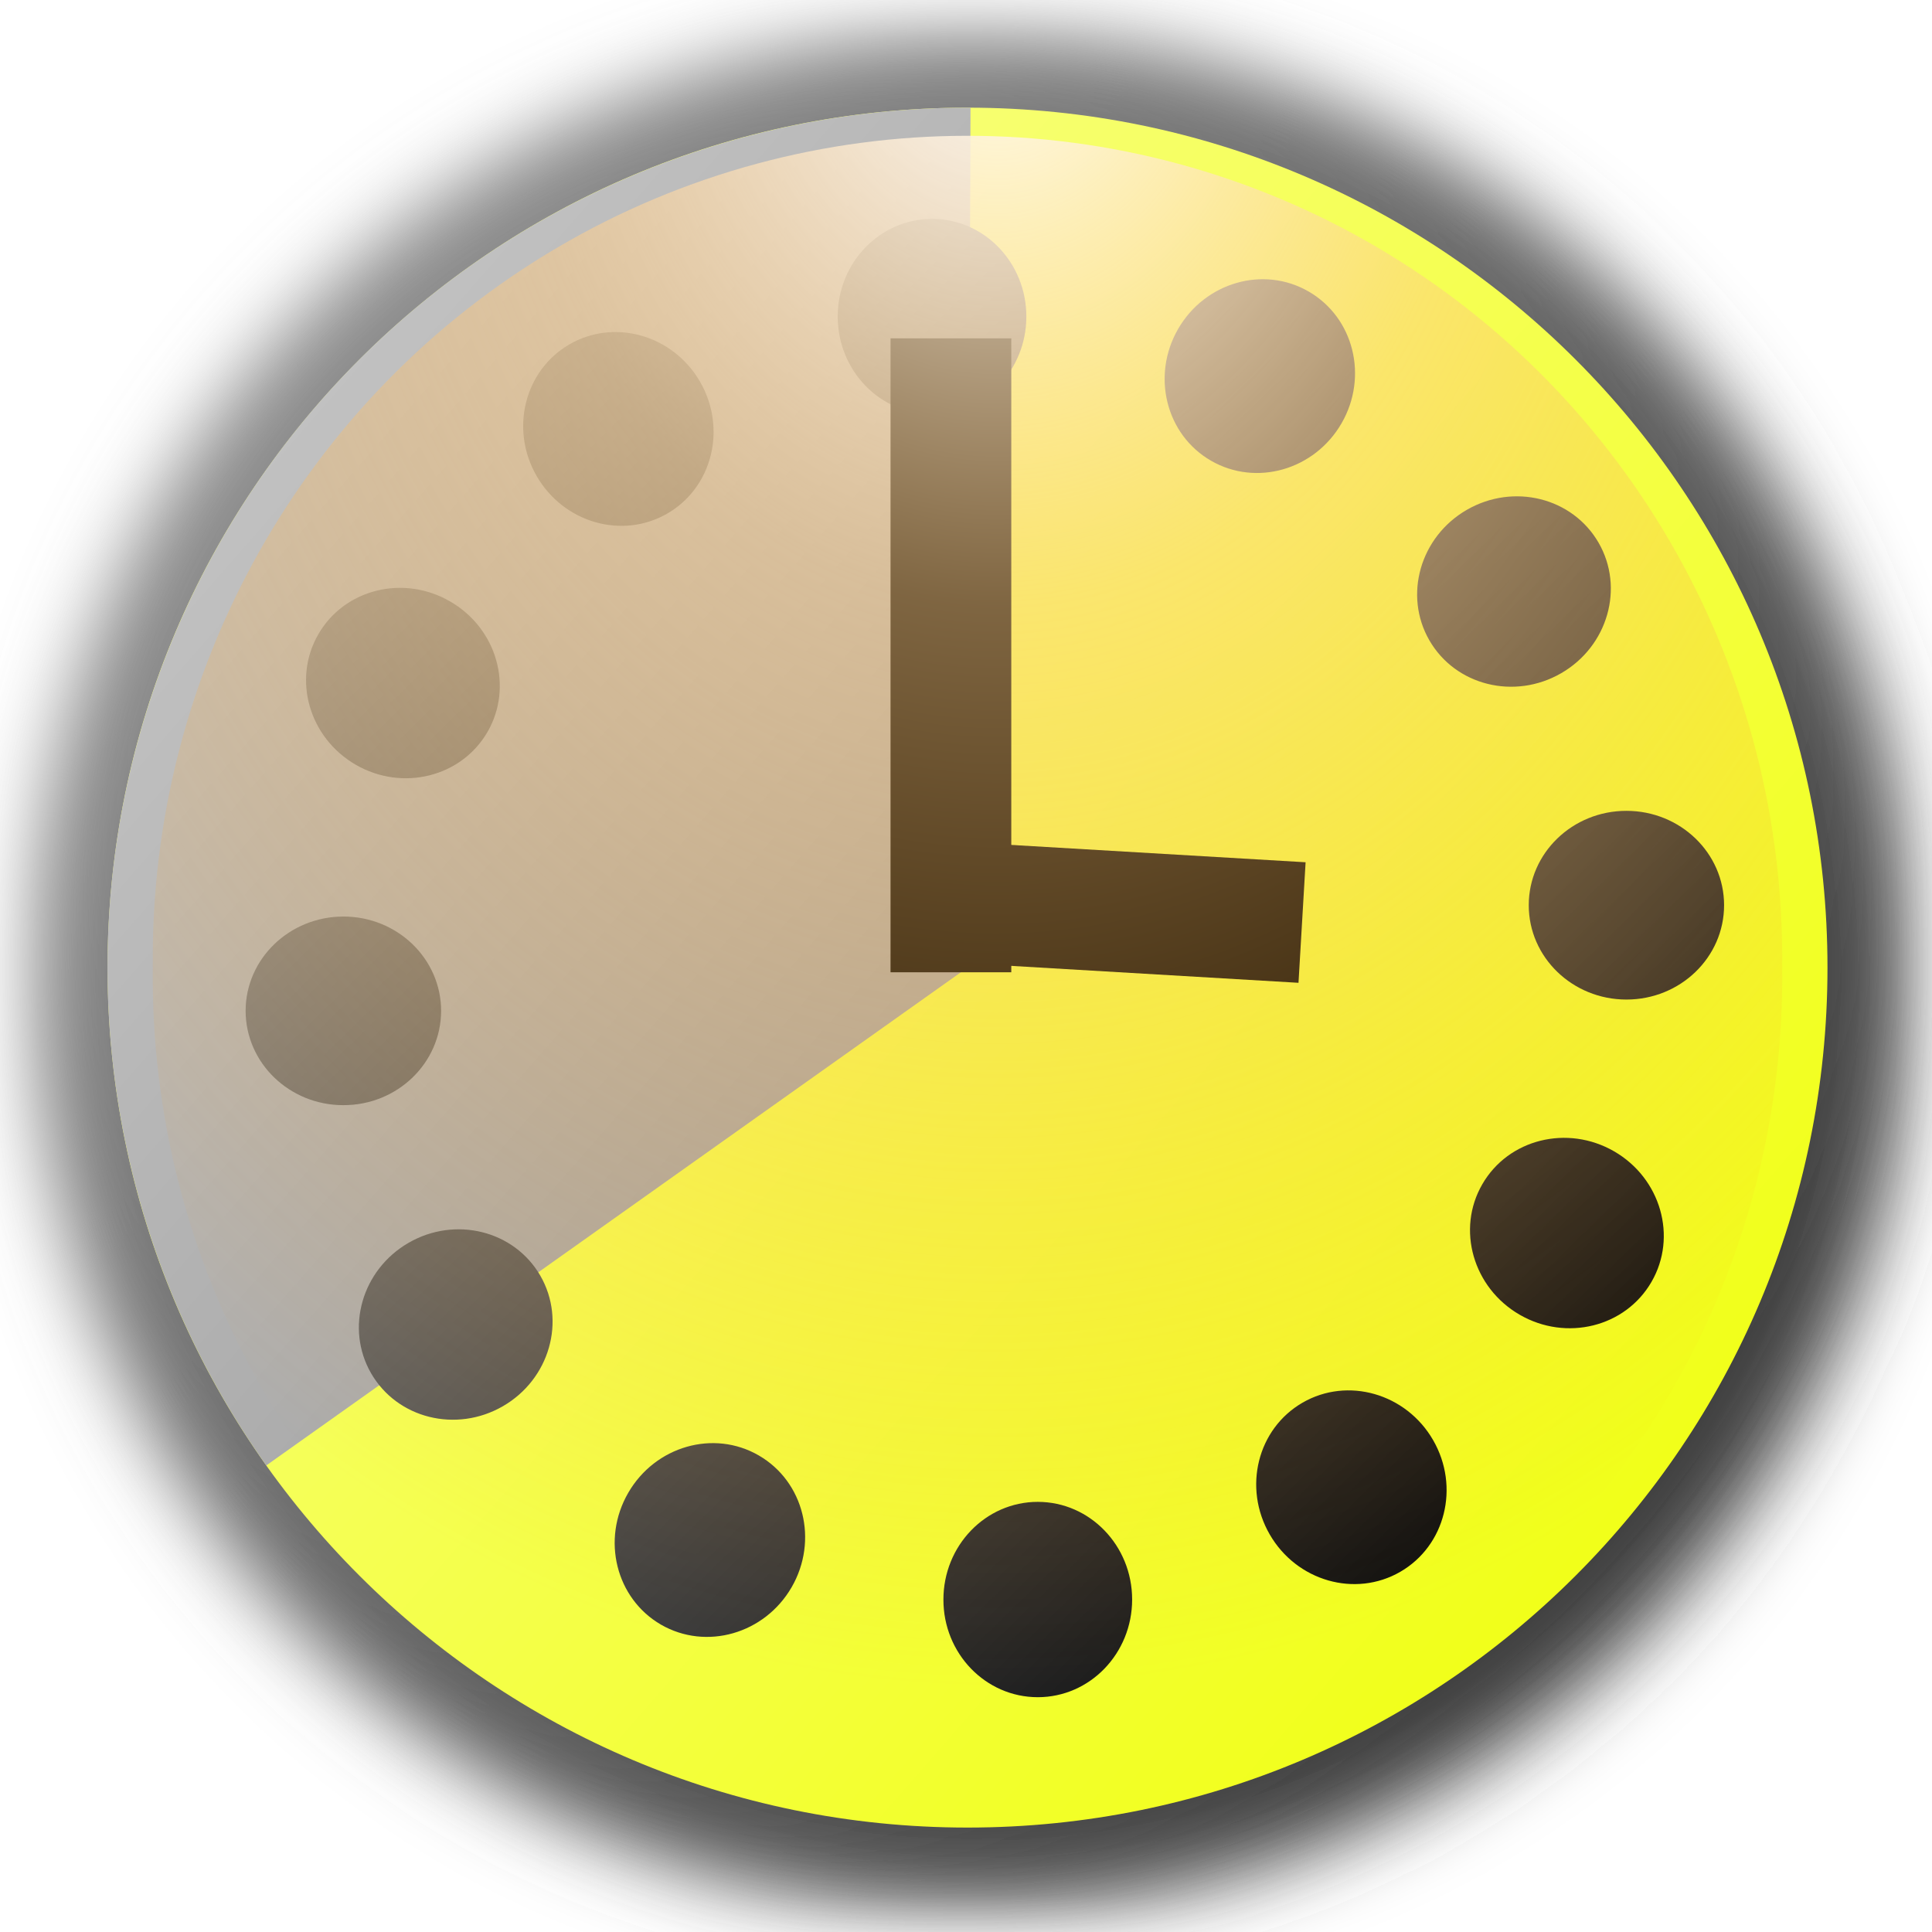
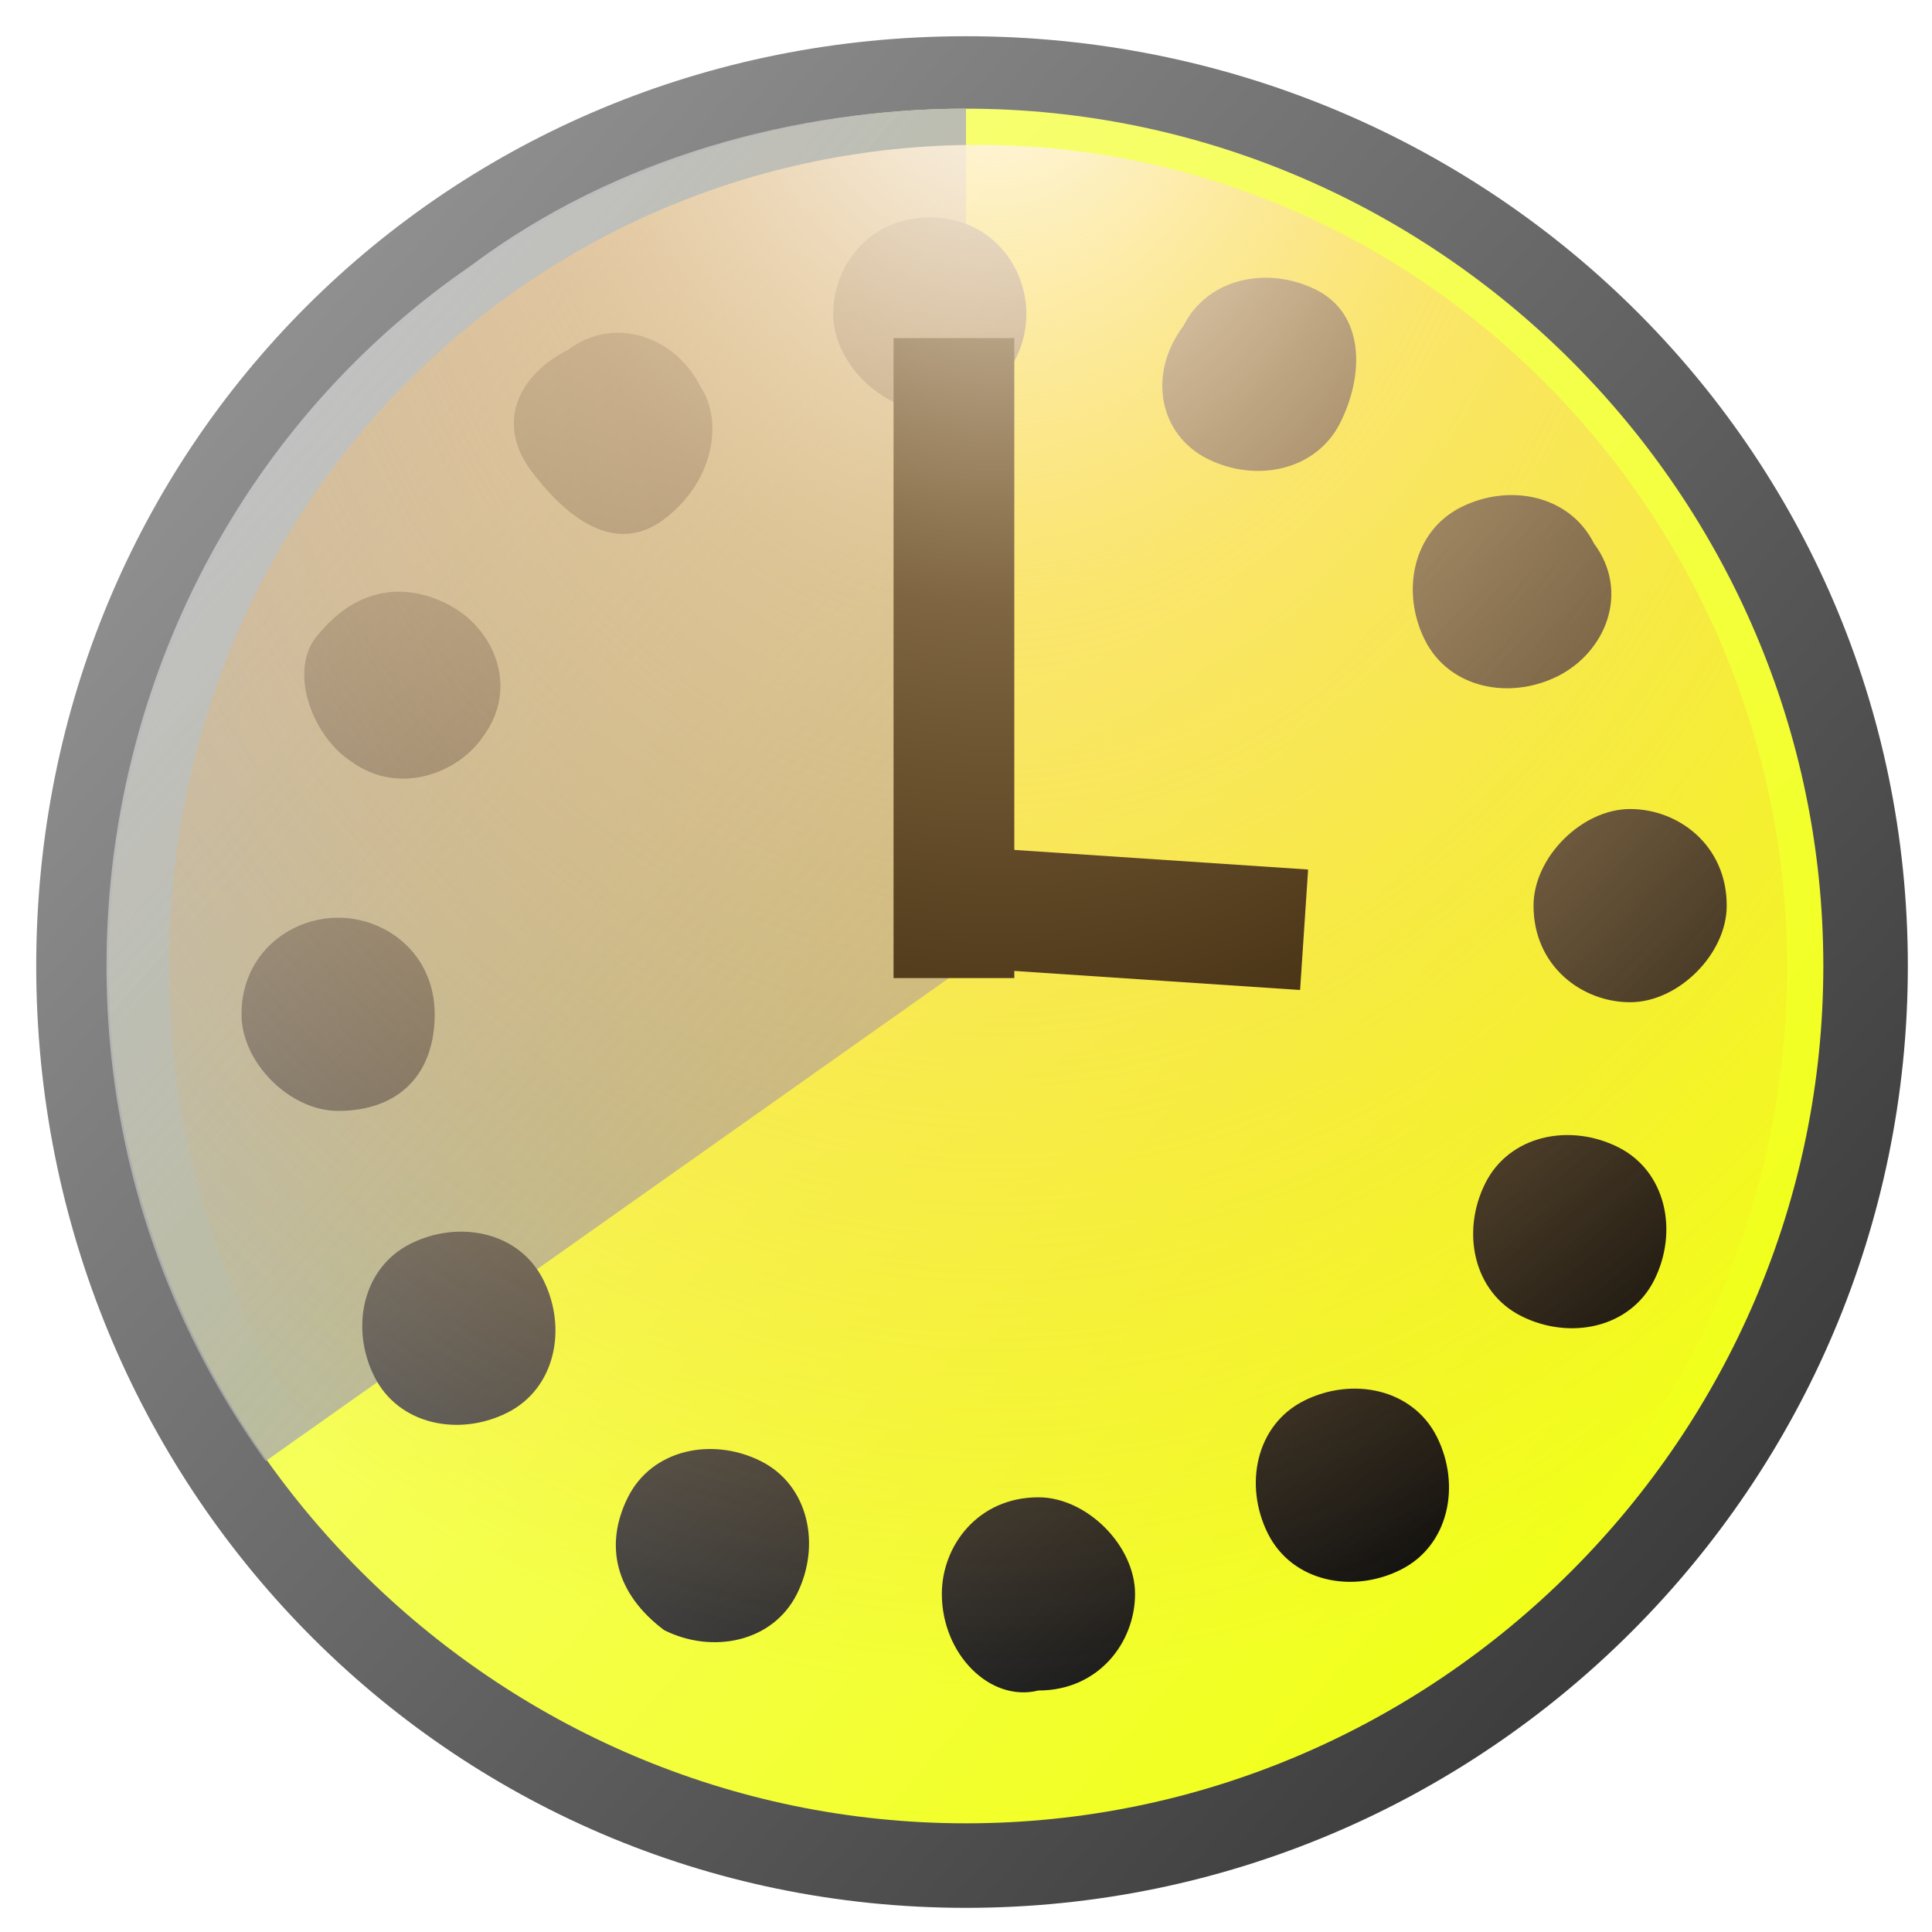
- <svg xmlns="http://www.w3.org/2000/svg" xmlns:xlink="http://www.w3.org/1999/xlink" width="16px" height="16px" id="svg2987" version="1.1">
-   <defs id="defs2989">
-     <linearGradient id="linearGradient4465">
-       <stop id="stop4467" offset="0" style="stop-color:#c1c1c1;stop-opacity:1;" />
-       <stop id="stop4469" offset="1" style="stop-color:#8c8c8c;stop-opacity:1;" />
+ <svg xmlns="http://www.w3.org/2000/svg" version="1.1" id="svg2987" x="0px" y="0px" width="16px" height="16px" viewBox="0 0 16 16" style="enable-background:new 0 0 16 16;" xml:space="preserve">
+   <style type="text/css">
+ 	.st0{fill:url(#path2997_1_);}
+ 	.st1{fill:url(#path4343_1_);}
+ 	.st2{fill:url(#path4462_1_);}
+ 	.st3{fill:url(#use4309_1_);}
+ 	.st4{fill:none;stroke:#000000;}
+ 	.st5{fill:url(#path4353_1_);}
+ </style>
+   <g id="layer4">
+     <linearGradient id="path2997_1_" gradientUnits="userSpaceOnUse" x1="2.121" y1="15.051" x2="13.934" y2="4.71" gradientTransform="matrix(1 0 0 -1 0 17.9116)">
+       <stop offset="0" style="stop-color:#909090" />
+       <stop offset="1" style="stop-color:#3C3C3C" />
    </linearGradient>
-     <linearGradient id="linearGradient4424">
-       <stop style="stop-color:#000000;stop-opacity:1;" offset="0" id="stop4426" />
-       <stop style="stop-color:#b3b3b3;stop-opacity:1;" offset="1" id="stop4428" />
+     <path id="path2997" class="st0" d="   M15.8,8c0,4.3-3.5,7.8-7.8,7.8S0.3,12.3,0.3,8S3.7,0.3,8,0.3S15.8,3.7,15.8,8z" />
+   </g>
+   <g id="layer1">
+     <linearGradient id="path4343_1_" gradientUnits="userSpaceOnUse" x1="47.364" y1="-30.192" x2="59.178" y2="-40.534" gradientTransform="matrix(0.9156 0 0 -0.9156 -40.7786 -24.3781)">
+       <stop offset="0" style="stop-color:#F8FF82" />
+       <stop offset="1" style="stop-color:#F1FF19" />
    </linearGradient>
-     <linearGradient id="linearGradient4357">
-       <stop id="stop4359" offset="0" style="stop-color:#ffffff;stop-opacity:1;" />
-       <stop style="stop-color:#ffcc84;stop-opacity:0.498;" offset="0.364" id="stop4473" />
-       <stop id="stop4361" offset="1" style="stop-color:#ff9a0a;stop-opacity:0;" />
+     <path id="path4343" class="st1" d="   M15.1,8c0,3.9-3.2,7.1-7.1,7.1S0.9,11.9,0.9,8S4.1,0.9,8,0.9S15.1,4.1,15.1,8z" />
+   </g>
+   <g id="layer5">
+     <linearGradient id="path4462_1_" gradientUnits="userSpaceOnUse" x1="46.806" y1="-30.83" x2="58.62" y2="-41.171" gradientTransform="matrix(0.9156 0 0 -0.9156 -40.7786 -24.3781)">
+       <stop offset="0" style="stop-color:#C1C1C1" />
+       <stop offset="1" style="stop-color:#8C8C8C;stop-opacity:0.5" />
    </linearGradient>
-     <linearGradient id="linearGradient4347">
-       <stop id="stop4349" offset="0" style="stop-color:#909090;stop-opacity:1;" />
-       <stop id="stop4351" offset="1" style="stop-color:#3c3c3c;stop-opacity:1;" />
+     <path id="path4462" class="st2" d="   M2.2,12.1c-2.3-3.2-1.5-7.7,1.7-9.9C5.1,1.3,6.6,0.9,8,0.9L8,8L2.2,12.1z" />
+   </g>
+   <g id="layer2">
+     <linearGradient id="use4309_1_" gradientUnits="userSpaceOnUse" x1="-279.137" y1="-258.394" x2="-283.571" y2="-240.966" gradientTransform="matrix(0.7732 -0.4464 -0.4464 -0.7732 113.9199 -311.0659)">
+       <stop offset="0" style="stop-color:#000000" />
+       <stop offset="1" style="stop-color:#B3B3B3" />
    </linearGradient>
-     <linearGradient id="linearGradient3767">
-       <stop style="stop-color:#f8ff82;stop-opacity:1;" offset="0" id="stop3769" />
-       <stop style="stop-color:#f1ff19;stop-opacity:1;" offset="1" id="stop3771" />
-     </linearGradient>
-     <linearGradient xlink:href="#linearGradient4347" id="linearGradient3779" x1="2.225" y1="2.83" x2="14.039" y2="13.172" gradientUnits="userSpaceOnUse" />
-     <filter id="filter4339">
-       <feGaussianBlur stdDeviation="0.324" id="feGaussianBlur4341" />
-     </filter>
-     <linearGradient xlink:href="#linearGradient3767" id="linearGradient4345" gradientUnits="userSpaceOnUse" x1="2.225" y1="2.83" x2="14.039" y2="13.172" />
-     <linearGradient xlink:href="#linearGradient4424" id="linearGradient4430" x1="10.74" y1="16.149" x2="6.306" y2="-1.28" gradientUnits="userSpaceOnUse" />
-     <radialGradient xlink:href="#linearGradient4357" id="radialGradient4440" gradientUnits="userSpaceOnUse" gradientTransform="matrix(1.571298,0.01074232,-0.01353758,1.980168,-4.565548,-0.6835587)" cx="8.198" cy="-0.08" fx="8.198" fy="-0.08" r="7.778" />
-     <linearGradient xlink:href="#linearGradient4465" id="linearGradient4471" gradientUnits="userSpaceOnUse" x1="2.225" y1="2.83" x2="14.039" y2="13.172" />
-   </defs>
-   <g id="layer4" style="display:inline">
-     <path style="fill:url(#linearGradient3779);fill-opacity:1;stroke:none;display:inline;filter:url(#filter4339)" id="path2997" d="m 15.822,8.133 a 7.778,7.778 0 1 1 -15.556,0 7.778,7.778 0 1 1 15.556,0 z" transform="translate(0,-0.08838835)" />
+     <path id="use4309" class="st3" d="M5.8,3.2C6,3.5,5.9,4,5.5,4.3S4.7,4.3,4.4,3.9S4.3,3.1,4.7,2.9   C5.1,2.6,5.6,2.8,5.8,3.2z M3.7,5C4.1,5.2,4.3,5.7,4,6.1C3.8,6.4,3.3,6.6,2.9,6.3C2.6,6.1,2.4,5.6,2.6,5.3C2.9,4.9,3.3,4.8,3.7,5z    M2.8,7.6c0.4,0,0.8,0.3,0.8,0.8S3.3,9.2,2.8,9.2C2.4,9.2,2,8.8,2,8.4C2,7.9,2.4,7.6,2.8,7.6z M3.4,10.3c0.4-0.2,0.9-0.1,1.1,0.3   c0.2,0.4,0.1,0.9-0.3,1.1c-0.4,0.2-0.9,0.1-1.1-0.3C2.9,11,3,10.5,3.4,10.3z M5.2,12.4c0.2-0.4,0.7-0.5,1.1-0.3   c0.4,0.2,0.5,0.7,0.3,1.1c-0.2,0.4-0.7,0.5-1.1,0.3C5.1,13.2,5,12.8,5.2,12.4z M7.8,13.2c0-0.4,0.3-0.8,0.8-0.8   c0.4,0,0.8,0.4,0.8,0.8c0,0.4-0.3,0.8-0.8,0.8C8.2,14.1,7.8,13.7,7.8,13.2z M10.5,12.7c-0.2-0.4-0.1-0.9,0.3-1.1s0.9-0.1,1.1,0.3   s0.1,0.9-0.3,1.1S10.7,13.1,10.5,12.7z M12.6,10.9c-0.4-0.2-0.5-0.7-0.3-1.1c0.2-0.4,0.7-0.5,1.1-0.3c0.4,0.2,0.5,0.7,0.3,1.1   C13.5,11,13,11.1,12.6,10.9z M13.5,8.3c-0.4,0-0.8-0.3-0.8-0.8c0-0.4,0.4-0.8,0.8-0.8c0.4,0,0.8,0.3,0.8,0.8   C14.3,7.9,13.9,8.3,13.5,8.3z M12.9,5.6c-0.4,0.2-0.9,0.1-1.1-0.3c-0.2-0.4-0.1-0.9,0.3-1.1C12.5,4,13,4.1,13.2,4.5   C13.5,4.9,13.3,5.4,12.9,5.6z M11.1,3.5C10.9,3.9,10.4,4,10,3.8S9.5,3.1,9.8,2.7c0.2-0.4,0.7-0.5,1.1-0.3S11.3,3.1,11.1,3.5z    M8.5,2.6c0,0.4-0.3,0.8-0.8,0.8c-0.4,0-0.8-0.4-0.8-0.8c0-0.4,0.3-0.8,0.8-0.8C8.2,1.8,8.5,2.2,8.5,2.6z" />
+     <path id="path4436" class="st4" d="M7.9,2.8v5.3" />
+     <path id="path4438" class="st4" d="M7.8,7.5l3,0.2" />
  </g>
-   <g id="layer1" style="display:inline">
-     <path transform="matrix(0.9156293,0,0,0.9156293,0.6473722,0.5665854)" d="m 15.822,8.133 a 7.778,7.778 0 1 1 -15.556,0 7.778,7.778 0 1 1 15.556,0 z" id="path4343" style="fill:url(#linearGradient4345);fill-opacity:1;stroke:none" />
-   </g>
-   <g id="layer5" style="display:inline">
-     <path style="fill:url(#linearGradient4471);fill-opacity:1;stroke:none;display:inline" id="path4462" d="M 1.701,12.636 A 7.778,7.778 0 0 1 8.071,0.355 L 8.043,8.133 z" transform="matrix(0.9156293,0,0,0.9156293,0.6473722,0.5665854)" />
-   </g>
-   <g id="layer2" style="display:inline">
-     <path id="use4309" transform="matrix(0.773237,-0.4464286,0.4464286,0.773237,-1.97159,5.552933)" style="fill:url(#linearGradient4430);fill-opacity:1;stroke:none" d="M 8.875,2.031 C 8.875,2.532 8.483,2.938 8,2.938 7.517,2.938 7.125,2.532 7.125,2.031 7.125,1.531 7.517,1.125 8,1.125 c 0.483,0 0.875,0.406 0.875,0.906 z M 5.848,2.636 C 6.099,3.069 5.962,3.617 5.544,3.858 5.125,4.1 4.583,3.944 4.333,3.511 4.083,3.077 4.219,2.53 4.638,2.289 5.056,2.047 5.598,2.202 5.848,2.636 z M 3.53,4.673 C 3.963,4.923 4.119,5.465 3.877,5.884 3.635,6.302 3.088,6.439 2.655,6.188 2.221,5.938 2.066,5.396 2.307,4.977 2.549,4.559 3.096,4.423 3.53,4.673 z m -0.99,2.923 c 0.501,0 0.906,0.392 0.906,0.875 0,0.483 -0.406,0.875 -0.906,0.875 -0.501,0 -0.906,-0.392 -0.906,-0.875 0,-0.483 0.406,-0.875 0.906,-0.875 z M 3.145,10.623 c 0.433,-0.25 0.981,-0.114 1.222,0.305 0.242,0.419 0.086,0.961 -0.347,1.211 C 3.586,12.389 3.039,12.252 2.797,11.834 2.556,11.415 2.711,10.873 3.145,10.623 z m 2.037,2.319 c 0.25,-0.433 0.792,-0.589 1.211,-0.347 0.419,0.242 0.555,0.789 0.305,1.222 -0.25,0.433 -0.792,0.589 -1.211,0.347 C 5.068,13.922 4.931,13.375 5.182,12.942 z m 2.923,0.99 c 0,-0.501 0.392,-0.906 0.875,-0.906 0.483,0 0.875,0.406 0.875,0.906 0,0.501 -0.392,0.906 -0.875,0.906 -0.483,0 -0.875,-0.406 -0.875,-0.906 z M 11.132,13.327 c -0.25,-0.433 -0.114,-0.981 0.305,-1.222 0.419,-0.242 0.961,-0.086 1.211,0.347 0.25,0.433 0.114,0.981 -0.305,1.222 -0.419,0.242 -0.961,0.086 -1.211,-0.347 z m 2.319,-2.037 c -0.433,-0.25 -0.589,-0.792 -0.347,-1.211 0.242,-0.419 0.789,-0.555 1.222,-0.305 0.433,0.25 0.589,0.792 0.347,1.211 -0.242,0.419 -0.789,0.555 -1.222,0.305 z M 14.44,8.366 c -0.501,0 -0.906,-0.392 -0.906,-0.875 0,-0.483 0.406,-0.875 0.906,-0.875 0.501,0 0.906,0.392 0.906,0.875 0,0.483 -0.406,0.875 -0.906,0.875 z M 13.835,5.34 C 13.402,5.59 12.855,5.454 12.613,5.035 12.371,4.617 12.527,4.074 12.96,3.824 c 0.433,-0.25 0.981,-0.114 1.222,0.305 0.242,0.419 0.086,0.961 -0.347,1.211 z M 11.798,3.021 C 11.548,3.454 11.006,3.61 10.588,3.368 10.169,3.127 10.033,2.579 10.283,2.146 10.533,1.712 11.075,1.557 11.494,1.799 11.912,2.04 12.049,2.587 11.798,3.021 z" />
-     <path style="fill:none;stroke:#000000;stroke-width:1px;stroke-linecap:butt;stroke-linejoin:miter;stroke-opacity:1" d="m 7.875,2.802 0,5.25" id="path4436" />
-     <path style="fill:none;stroke:#000000;stroke-width:1px;stroke-linecap:butt;stroke-linejoin:miter;stroke-opacity:1" d="M 7.778,7.463 10.783,7.64" id="path4438" />
-   </g>
-   <g id="layer3" style="display:inline">
-     <path style="fill:url(#radialGradient4440);fill-opacity:1;stroke:none" id="path4353" d="m 15.412,8.133 a 7.369,7.437 0 1 1 -14.737,0 7.369,7.437 0 1 1 14.737,0 z" transform="matrix(0.9156293,0,0,0.9156293,0.6473722,0.5665854)" />
+   <g id="layer3">
+     <radialGradient id="path4353_1_" cx="-139.211" cy="240.137" r="7.778" gradientTransform="matrix(1.4387 9.835983e-03 1.239541e-02 -1.8131 205.5727 436.6378)" gradientUnits="userSpaceOnUse">
+       <stop offset="0" style="stop-color:#FFFFFF" />
+       <stop offset="0.364" style="stop-color:#FFCC84;stop-opacity:0.498" />
+       <stop offset="1" style="stop-color:#FF9A0A;stop-opacity:0" />
+     </radialGradient>
+     <path id="path4353" class="st5" d="   M14.8,8c0,3.8-3,6.8-6.7,6.8s-6.7-3-6.7-6.8s3-6.8,6.7-6.8S14.8,4.3,14.8,8z" />
  </g>
</svg>
